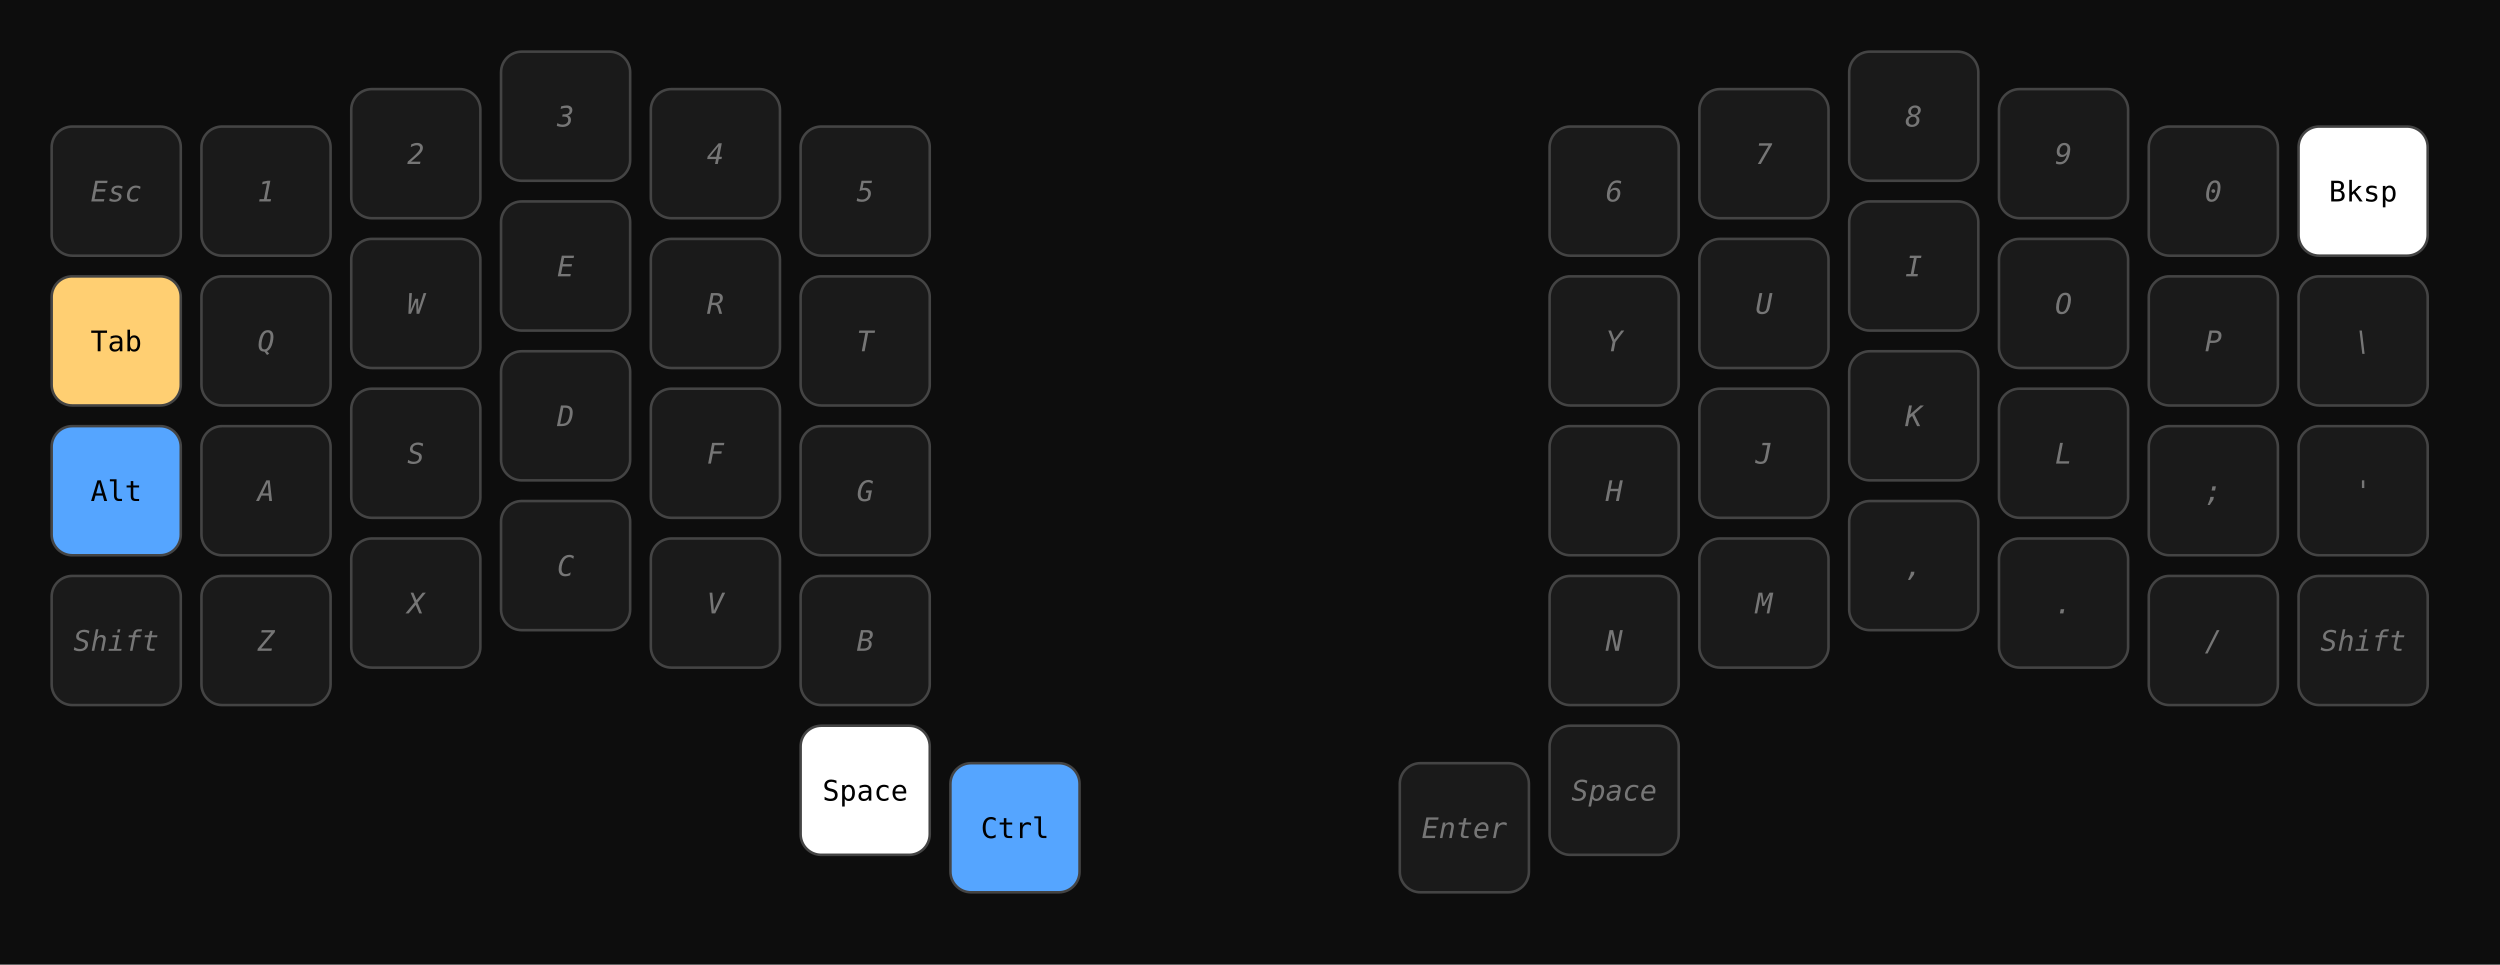
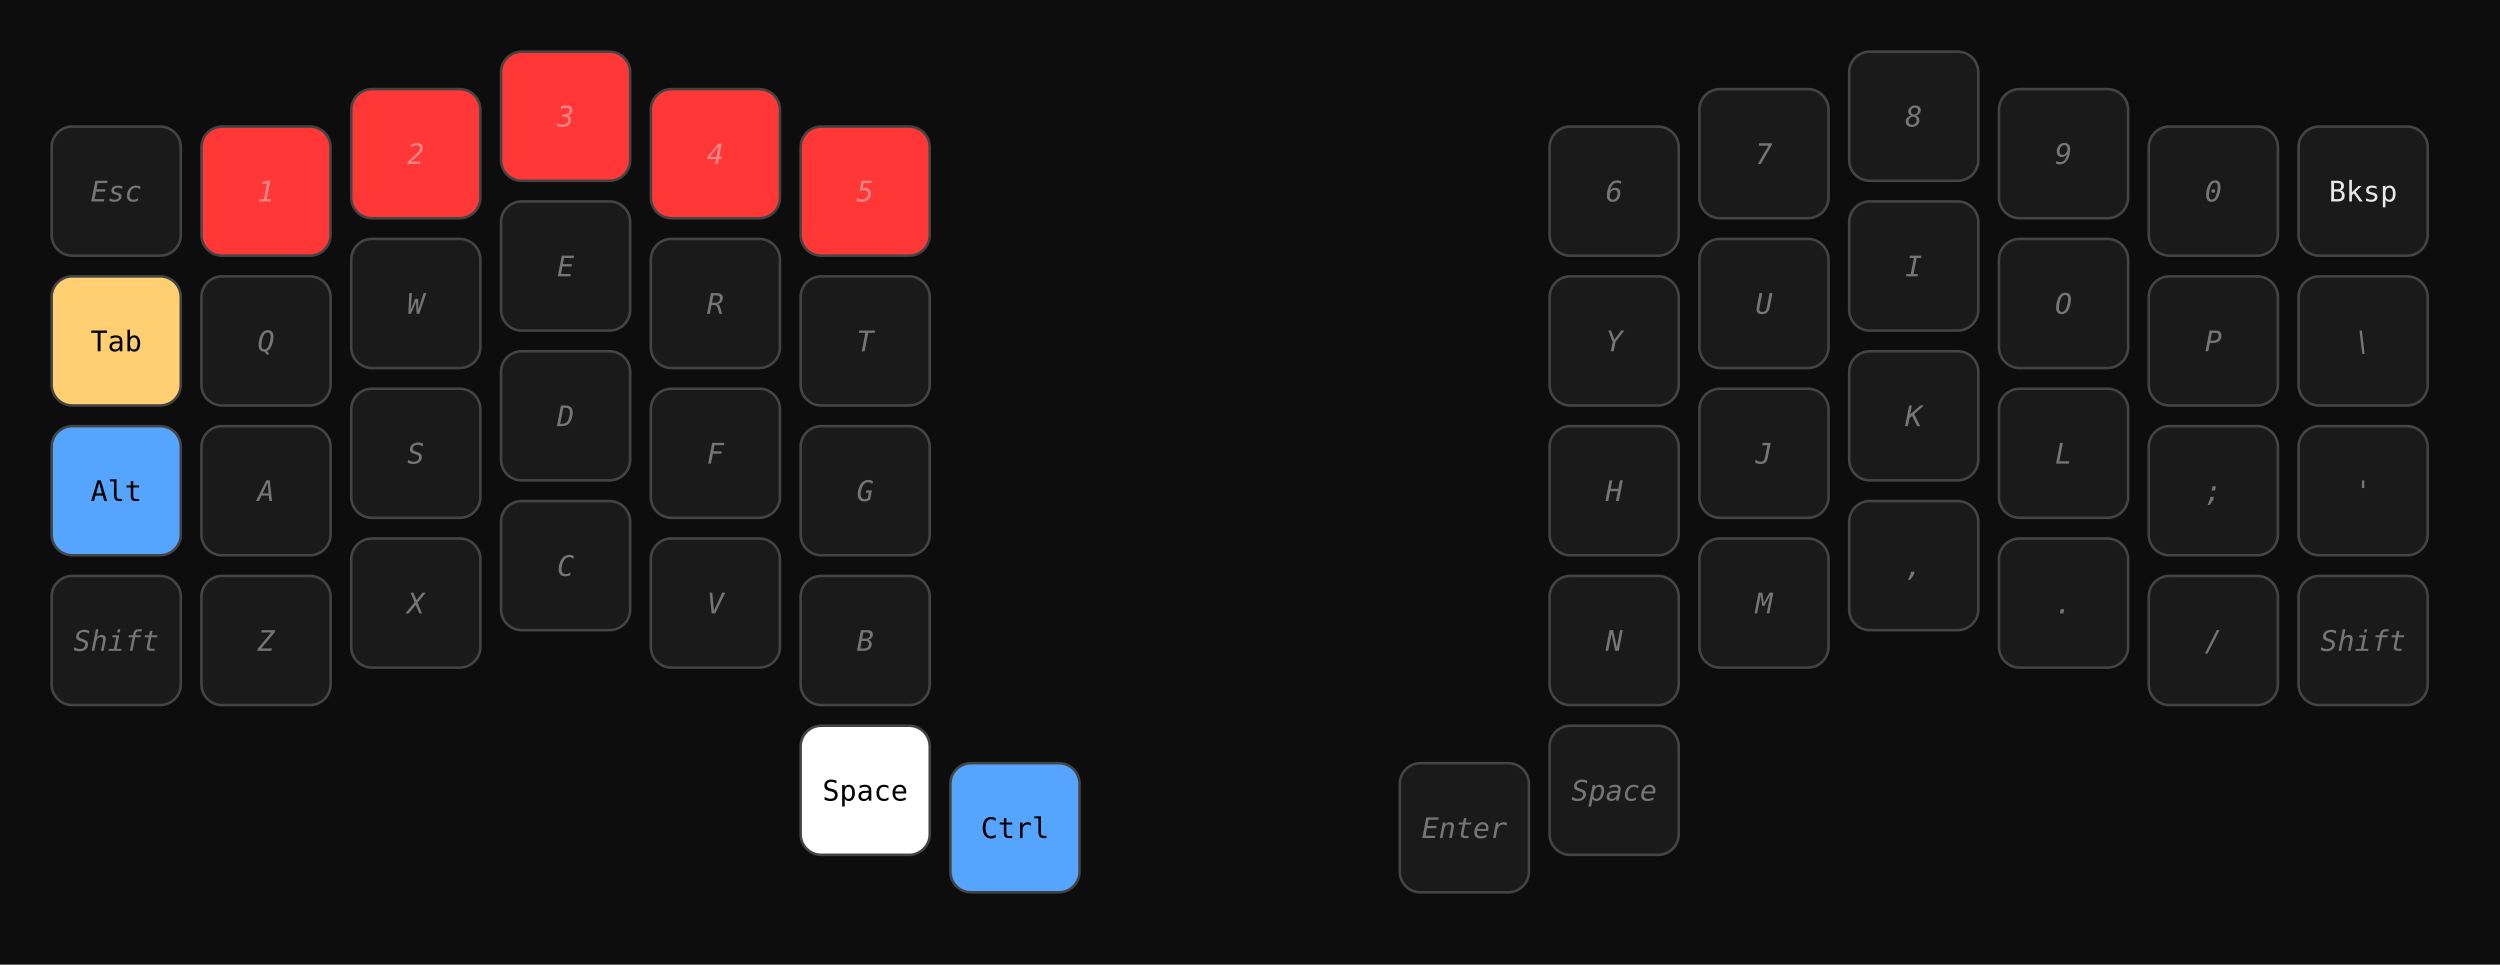
<svg xmlns="http://www.w3.org/2000/svg" width="968" height="373.5" viewBox="0 0 968 373.5" font-family="monospace">
  <rect width="100%" height="100%" fill="#0d0d0d" />
  <rect x="20" y="49.0" width="50" height="50" rx="8" fill="#1a1a1a" stroke="#444" stroke-width="1" />
  <text x="45.0" y="78.0" text-anchor="middle" font-size="11" fill="#e8e8e8" fill-opacity="0.45" font-style="italic">Esc</text>
-   <rect x="78" y="49.0" width="50" height="50" rx="8" fill="#1a1a1a" stroke="#444" stroke-width="1" />
+   <rect x="78" y="49.0" width="50" height="50" rx="8" fill="#ff3737" stroke="#444" stroke-width="1" />
  <text x="103.0" y="78.0" text-anchor="middle" font-size="11" fill="#e8e8e8" fill-opacity="0.45" font-style="italic">1</text>
-   <rect x="136" y="34.5" width="50" height="50" rx="8" fill="#1a1a1a" stroke="#444" stroke-width="1" />
+   <rect x="136" y="34.5" width="50" height="50" rx="8" fill="#ff3737" stroke="#444" stroke-width="1" />
  <text x="161.0" y="63.5" text-anchor="middle" font-size="11" fill="#e8e8e8" fill-opacity="0.45" font-style="italic">2</text>
-   <rect x="194" y="20" width="50" height="50" rx="8" fill="#1a1a1a" stroke="#444" stroke-width="1" />
+   <rect x="194" y="20" width="50" height="50" rx="8" fill="#ff3737" stroke="#444" stroke-width="1" />
  <text x="219.0" y="49.0" text-anchor="middle" font-size="11" fill="#e8e8e8" fill-opacity="0.45" font-style="italic">3</text>
-   <rect x="252" y="34.5" width="50" height="50" rx="8" fill="#1a1a1a" stroke="#444" stroke-width="1" />
+   <rect x="252" y="34.5" width="50" height="50" rx="8" fill="#ff3737" stroke="#444" stroke-width="1" />
  <text x="277.0" y="63.5" text-anchor="middle" font-size="11" fill="#e8e8e8" fill-opacity="0.45" font-style="italic">4</text>
-   <rect x="310" y="49.0" width="50" height="50" rx="8" fill="#1a1a1a" stroke="#444" stroke-width="1" />
+   <rect x="310" y="49.0" width="50" height="50" rx="8" fill="#ff3737" stroke="#444" stroke-width="1" />
  <text x="335.0" y="78.0" text-anchor="middle" font-size="11" fill="#e8e8e8" fill-opacity="0.45" font-style="italic">5</text>
  <rect x="600" y="49.0" width="50" height="50" rx="8" fill="#1a1a1a" stroke="#444" stroke-width="1" />
  <text x="625.0" y="78.0" text-anchor="middle" font-size="11" fill="#e8e8e8" fill-opacity="0.45" font-style="italic">6</text>
  <rect x="658" y="34.5" width="50" height="50" rx="8" fill="#1a1a1a" stroke="#444" stroke-width="1" />
  <text x="683.0" y="63.5" text-anchor="middle" font-size="11" fill="#e8e8e8" fill-opacity="0.45" font-style="italic">7</text>
  <rect x="716" y="20" width="50" height="50" rx="8" fill="#1a1a1a" stroke="#444" stroke-width="1" />
  <text x="741.0" y="49.0" text-anchor="middle" font-size="11" fill="#e8e8e8" fill-opacity="0.45" font-style="italic">8</text>
  <rect x="774" y="34.5" width="50" height="50" rx="8" fill="#1a1a1a" stroke="#444" stroke-width="1" />
  <text x="799.0" y="63.5" text-anchor="middle" font-size="11" fill="#e8e8e8" fill-opacity="0.45" font-style="italic">9</text>
  <rect x="832" y="49.0" width="50" height="50" rx="8" fill="#1a1a1a" stroke="#444" stroke-width="1" />
  <text x="857.0" y="78.0" text-anchor="middle" font-size="11" fill="#e8e8e8" fill-opacity="0.45" font-style="italic">0</text>
-   <rect x="890" y="49.0" width="50" height="50" rx="8" fill="#ffffff" stroke="#444" stroke-width="1" />
-   <text x="915.0" y="78.0" text-anchor="middle" font-size="11" fill="#000000">Bksp</text>
+   <rect x="890" y="49.0" width="50" height="50" rx="8" fill="#1a1a1a" stroke="#444" stroke-width="1" />
+   <text x="915.0" y="78.0" text-anchor="middle" font-size="11" fill="#e8e8e8">Bksp</text>
  <rect x="20" y="107.0" width="50" height="50" rx="8" fill="#ffcf72" stroke="#444" stroke-width="1" />
  <text x="45.0" y="136.0" text-anchor="middle" font-size="11" fill="#000000">Tab</text>
  <rect x="78" y="107.0" width="50" height="50" rx="8" fill="#1a1a1a" stroke="#444" stroke-width="1" />
  <text x="103.0" y="136.0" text-anchor="middle" font-size="11" fill="#e8e8e8" fill-opacity="0.45" font-style="italic">Q</text>
  <rect x="136" y="92.5" width="50" height="50" rx="8" fill="#1a1a1a" stroke="#444" stroke-width="1" />
  <text x="161.0" y="121.5" text-anchor="middle" font-size="11" fill="#e8e8e8" fill-opacity="0.45" font-style="italic">W</text>
  <rect x="194" y="78" width="50" height="50" rx="8" fill="#1a1a1a" stroke="#444" stroke-width="1" />
  <text x="219.0" y="107.0" text-anchor="middle" font-size="11" fill="#e8e8e8" fill-opacity="0.45" font-style="italic">E</text>
  <rect x="252" y="92.5" width="50" height="50" rx="8" fill="#1a1a1a" stroke="#444" stroke-width="1" />
  <text x="277.0" y="121.5" text-anchor="middle" font-size="11" fill="#e8e8e8" fill-opacity="0.45" font-style="italic">R</text>
  <rect x="310" y="107.0" width="50" height="50" rx="8" fill="#1a1a1a" stroke="#444" stroke-width="1" />
  <text x="335.0" y="136.0" text-anchor="middle" font-size="11" fill="#e8e8e8" fill-opacity="0.45" font-style="italic">T</text>
  <rect x="600" y="107.0" width="50" height="50" rx="8" fill="#1a1a1a" stroke="#444" stroke-width="1" />
  <text x="625.0" y="136.0" text-anchor="middle" font-size="11" fill="#e8e8e8" fill-opacity="0.45" font-style="italic">Y</text>
  <rect x="658" y="92.5" width="50" height="50" rx="8" fill="#1a1a1a" stroke="#444" stroke-width="1" />
  <text x="683.0" y="121.5" text-anchor="middle" font-size="11" fill="#e8e8e8" fill-opacity="0.45" font-style="italic">U</text>
  <rect x="716" y="78" width="50" height="50" rx="8" fill="#1a1a1a" stroke="#444" stroke-width="1" />
  <text x="741.0" y="107.0" text-anchor="middle" font-size="11" fill="#e8e8e8" fill-opacity="0.45" font-style="italic">I</text>
  <rect x="774" y="92.5" width="50" height="50" rx="8" fill="#1a1a1a" stroke="#444" stroke-width="1" />
  <text x="799.0" y="121.5" text-anchor="middle" font-size="11" fill="#e8e8e8" fill-opacity="0.45" font-style="italic">O</text>
  <rect x="832" y="107.0" width="50" height="50" rx="8" fill="#1a1a1a" stroke="#444" stroke-width="1" />
  <text x="857.0" y="136.0" text-anchor="middle" font-size="11" fill="#e8e8e8" fill-opacity="0.45" font-style="italic">P</text>
  <rect x="890" y="107.0" width="50" height="50" rx="8" fill="#1a1a1a" stroke="#444" stroke-width="1" />
  <text x="915.0" y="136.0" text-anchor="middle" font-size="11" fill="#e8e8e8" fill-opacity="0.45" font-style="italic">\</text>
  <rect x="20" y="165.0" width="50" height="50" rx="8" fill="#55a5ff" stroke="#444" stroke-width="1" />
  <text x="45.0" y="194.0" text-anchor="middle" font-size="11" fill="#000000">Alt</text>
  <rect x="78" y="165.0" width="50" height="50" rx="8" fill="#1a1a1a" stroke="#444" stroke-width="1" />
  <text x="103.0" y="194.0" text-anchor="middle" font-size="11" fill="#e8e8e8" fill-opacity="0.45" font-style="italic">A</text>
  <rect x="136" y="150.5" width="50" height="50" rx="8" fill="#1a1a1a" stroke="#444" stroke-width="1" />
  <text x="161.0" y="179.5" text-anchor="middle" font-size="11" fill="#e8e8e8" fill-opacity="0.45" font-style="italic">S</text>
  <rect x="194" y="136" width="50" height="50" rx="8" fill="#1a1a1a" stroke="#444" stroke-width="1" />
  <text x="219.0" y="165.0" text-anchor="middle" font-size="11" fill="#e8e8e8" fill-opacity="0.45" font-style="italic">D</text>
  <rect x="252" y="150.5" width="50" height="50" rx="8" fill="#1a1a1a" stroke="#444" stroke-width="1" />
  <text x="277.0" y="179.5" text-anchor="middle" font-size="11" fill="#e8e8e8" fill-opacity="0.45" font-style="italic">F</text>
  <rect x="310" y="165.0" width="50" height="50" rx="8" fill="#1a1a1a" stroke="#444" stroke-width="1" />
  <text x="335.0" y="194.0" text-anchor="middle" font-size="11" fill="#e8e8e8" fill-opacity="0.45" font-style="italic">G</text>
  <rect x="600" y="165.0" width="50" height="50" rx="8" fill="#1a1a1a" stroke="#444" stroke-width="1" />
  <text x="625.0" y="194.0" text-anchor="middle" font-size="11" fill="#e8e8e8" fill-opacity="0.45" font-style="italic">H</text>
  <rect x="658" y="150.5" width="50" height="50" rx="8" fill="#1a1a1a" stroke="#444" stroke-width="1" />
  <text x="683.0" y="179.5" text-anchor="middle" font-size="11" fill="#e8e8e8" fill-opacity="0.45" font-style="italic">J</text>
  <rect x="716" y="136" width="50" height="50" rx="8" fill="#1a1a1a" stroke="#444" stroke-width="1" />
  <text x="741.0" y="165.0" text-anchor="middle" font-size="11" fill="#e8e8e8" fill-opacity="0.45" font-style="italic">K</text>
  <rect x="774" y="150.5" width="50" height="50" rx="8" fill="#1a1a1a" stroke="#444" stroke-width="1" />
  <text x="799.0" y="179.5" text-anchor="middle" font-size="11" fill="#e8e8e8" fill-opacity="0.45" font-style="italic">L</text>
  <rect x="832" y="165.0" width="50" height="50" rx="8" fill="#1a1a1a" stroke="#444" stroke-width="1" />
  <text x="857.0" y="194.0" text-anchor="middle" font-size="11" fill="#e8e8e8" fill-opacity="0.45" font-style="italic">;</text>
  <rect x="890" y="165.0" width="50" height="50" rx="8" fill="#1a1a1a" stroke="#444" stroke-width="1" />
  <text x="915.0" y="194.0" text-anchor="middle" font-size="11" fill="#e8e8e8" fill-opacity="0.45" font-style="italic">'</text>
  <rect x="20" y="223.0" width="50" height="50" rx="8" fill="#1a1a1a" stroke="#444" stroke-width="1" />
  <text x="45.0" y="252.0" text-anchor="middle" font-size="11" fill="#e8e8e8" fill-opacity="0.45" font-style="italic">Shift</text>
  <rect x="78" y="223.0" width="50" height="50" rx="8" fill="#1a1a1a" stroke="#444" stroke-width="1" />
  <text x="103.0" y="252.0" text-anchor="middle" font-size="11" fill="#e8e8e8" fill-opacity="0.45" font-style="italic">Z</text>
  <rect x="136" y="208.5" width="50" height="50" rx="8" fill="#1a1a1a" stroke="#444" stroke-width="1" />
  <text x="161.0" y="237.5" text-anchor="middle" font-size="11" fill="#e8e8e8" fill-opacity="0.45" font-style="italic">X</text>
  <rect x="194" y="194" width="50" height="50" rx="8" fill="#1a1a1a" stroke="#444" stroke-width="1" />
  <text x="219.0" y="223.0" text-anchor="middle" font-size="11" fill="#e8e8e8" fill-opacity="0.45" font-style="italic">C</text>
  <rect x="252" y="208.5" width="50" height="50" rx="8" fill="#1a1a1a" stroke="#444" stroke-width="1" />
  <text x="277.0" y="237.5" text-anchor="middle" font-size="11" fill="#e8e8e8" fill-opacity="0.45" font-style="italic">V</text>
  <rect x="310" y="223.0" width="50" height="50" rx="8" fill="#1a1a1a" stroke="#444" stroke-width="1" />
  <text x="335.0" y="252.0" text-anchor="middle" font-size="11" fill="#e8e8e8" fill-opacity="0.45" font-style="italic">B</text>
  <rect x="600" y="223.0" width="50" height="50" rx="8" fill="#1a1a1a" stroke="#444" stroke-width="1" />
  <text x="625.0" y="252.0" text-anchor="middle" font-size="11" fill="#e8e8e8" fill-opacity="0.45" font-style="italic">N</text>
  <rect x="658" y="208.5" width="50" height="50" rx="8" fill="#1a1a1a" stroke="#444" stroke-width="1" />
  <text x="683.0" y="237.5" text-anchor="middle" font-size="11" fill="#e8e8e8" fill-opacity="0.45" font-style="italic">M</text>
  <rect x="716" y="194" width="50" height="50" rx="8" fill="#1a1a1a" stroke="#444" stroke-width="1" />
  <text x="741.0" y="223.0" text-anchor="middle" font-size="11" fill="#e8e8e8" fill-opacity="0.45" font-style="italic">,</text>
  <rect x="774" y="208.5" width="50" height="50" rx="8" fill="#1a1a1a" stroke="#444" stroke-width="1" />
  <text x="799.0" y="237.5" text-anchor="middle" font-size="11" fill="#e8e8e8" fill-opacity="0.45" font-style="italic">.</text>
  <rect x="832" y="223.0" width="50" height="50" rx="8" fill="#1a1a1a" stroke="#444" stroke-width="1" />
  <text x="857.0" y="252.0" text-anchor="middle" font-size="11" fill="#e8e8e8" fill-opacity="0.45" font-style="italic">/</text>
  <rect x="890" y="223.0" width="50" height="50" rx="8" fill="#1a1a1a" stroke="#444" stroke-width="1" />
  <text x="915.0" y="252.0" text-anchor="middle" font-size="11" fill="#e8e8e8" fill-opacity="0.45" font-style="italic">Shift</text>
  <rect x="310" y="281.0" width="50" height="50" rx="8" fill="#ffffff" stroke="#444" stroke-width="1" />
  <text x="335.0" y="310.0" text-anchor="middle" font-size="11" fill="#000000">Space</text>
  <rect x="368" y="295.5" width="50" height="50" rx="8" fill="#55a5ff" stroke="#444" stroke-width="1" />
  <text x="393.0" y="324.5" text-anchor="middle" font-size="11" fill="#000000">Ctrl</text>
  <rect x="542" y="295.5" width="50" height="50" rx="8" fill="#1a1a1a" stroke="#444" stroke-width="1" />
  <text x="567.0" y="324.5" text-anchor="middle" font-size="11" fill="#e8e8e8" fill-opacity="0.45" font-style="italic">Enter</text>
  <rect x="600" y="281.0" width="50" height="50" rx="8" fill="#1a1a1a" stroke="#444" stroke-width="1" />
  <text x="625.0" y="310.0" text-anchor="middle" font-size="11" fill="#e8e8e8" fill-opacity="0.45" font-style="italic">Space</text>
</svg>
